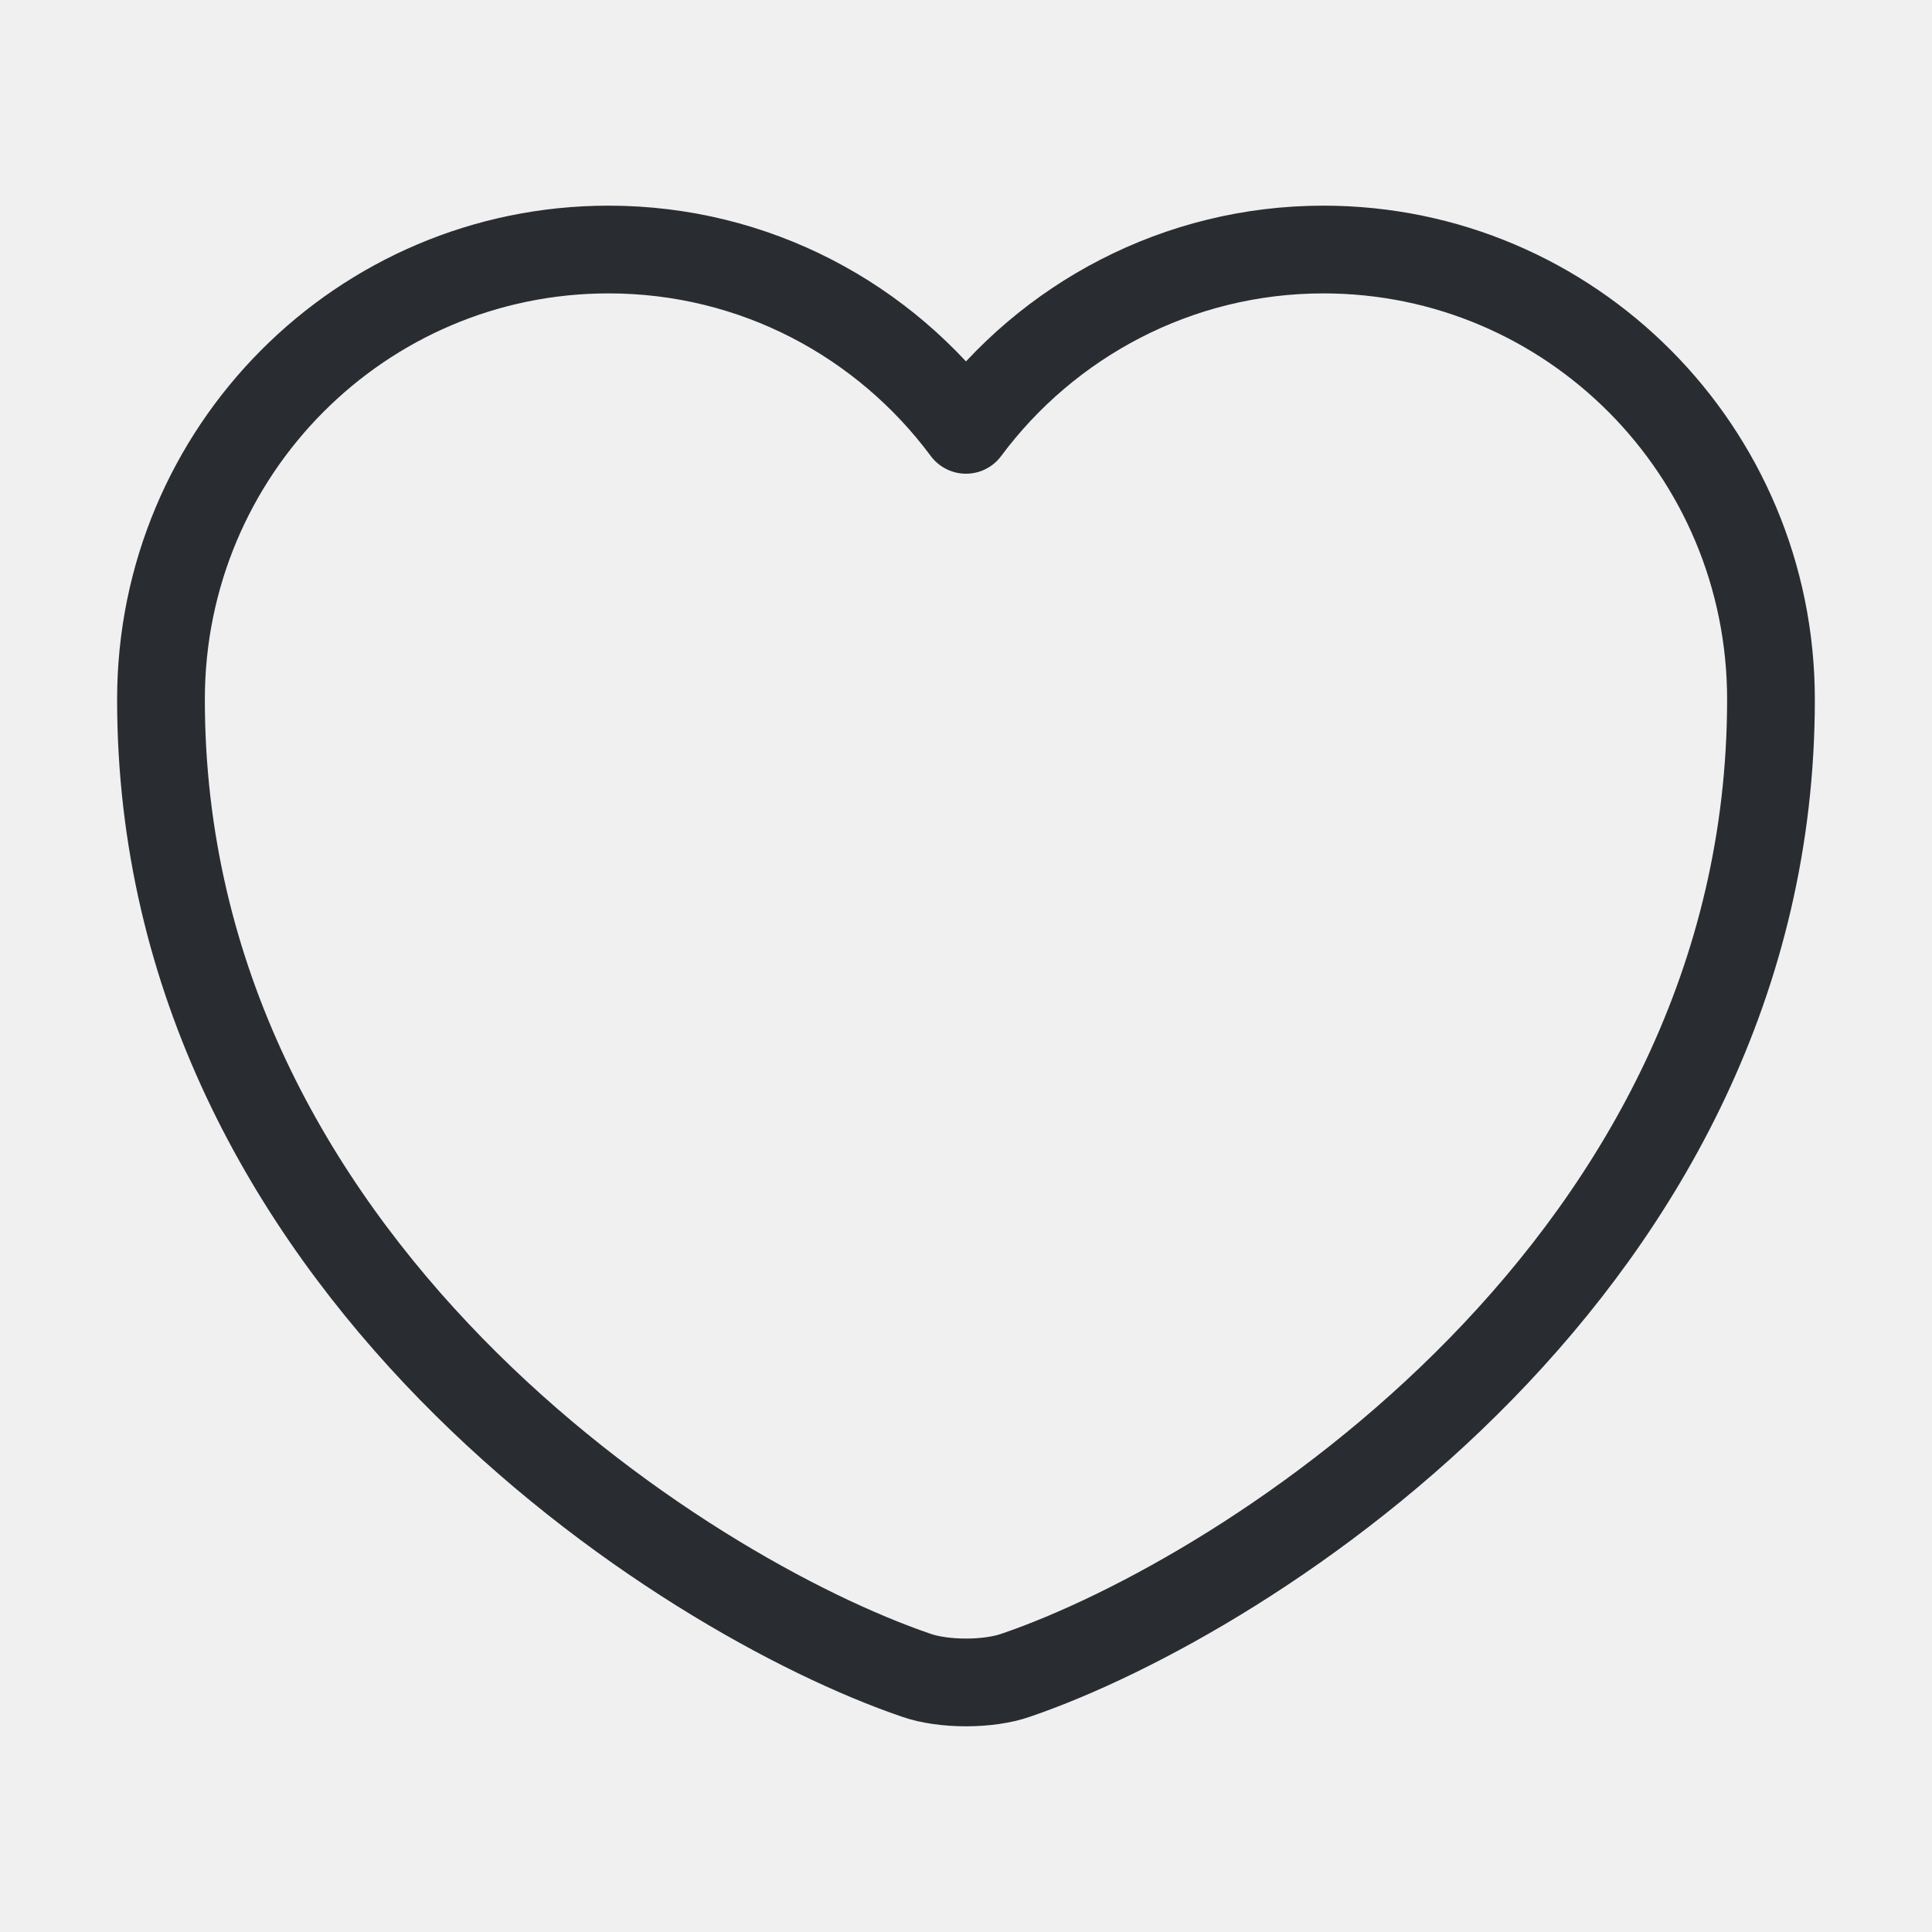
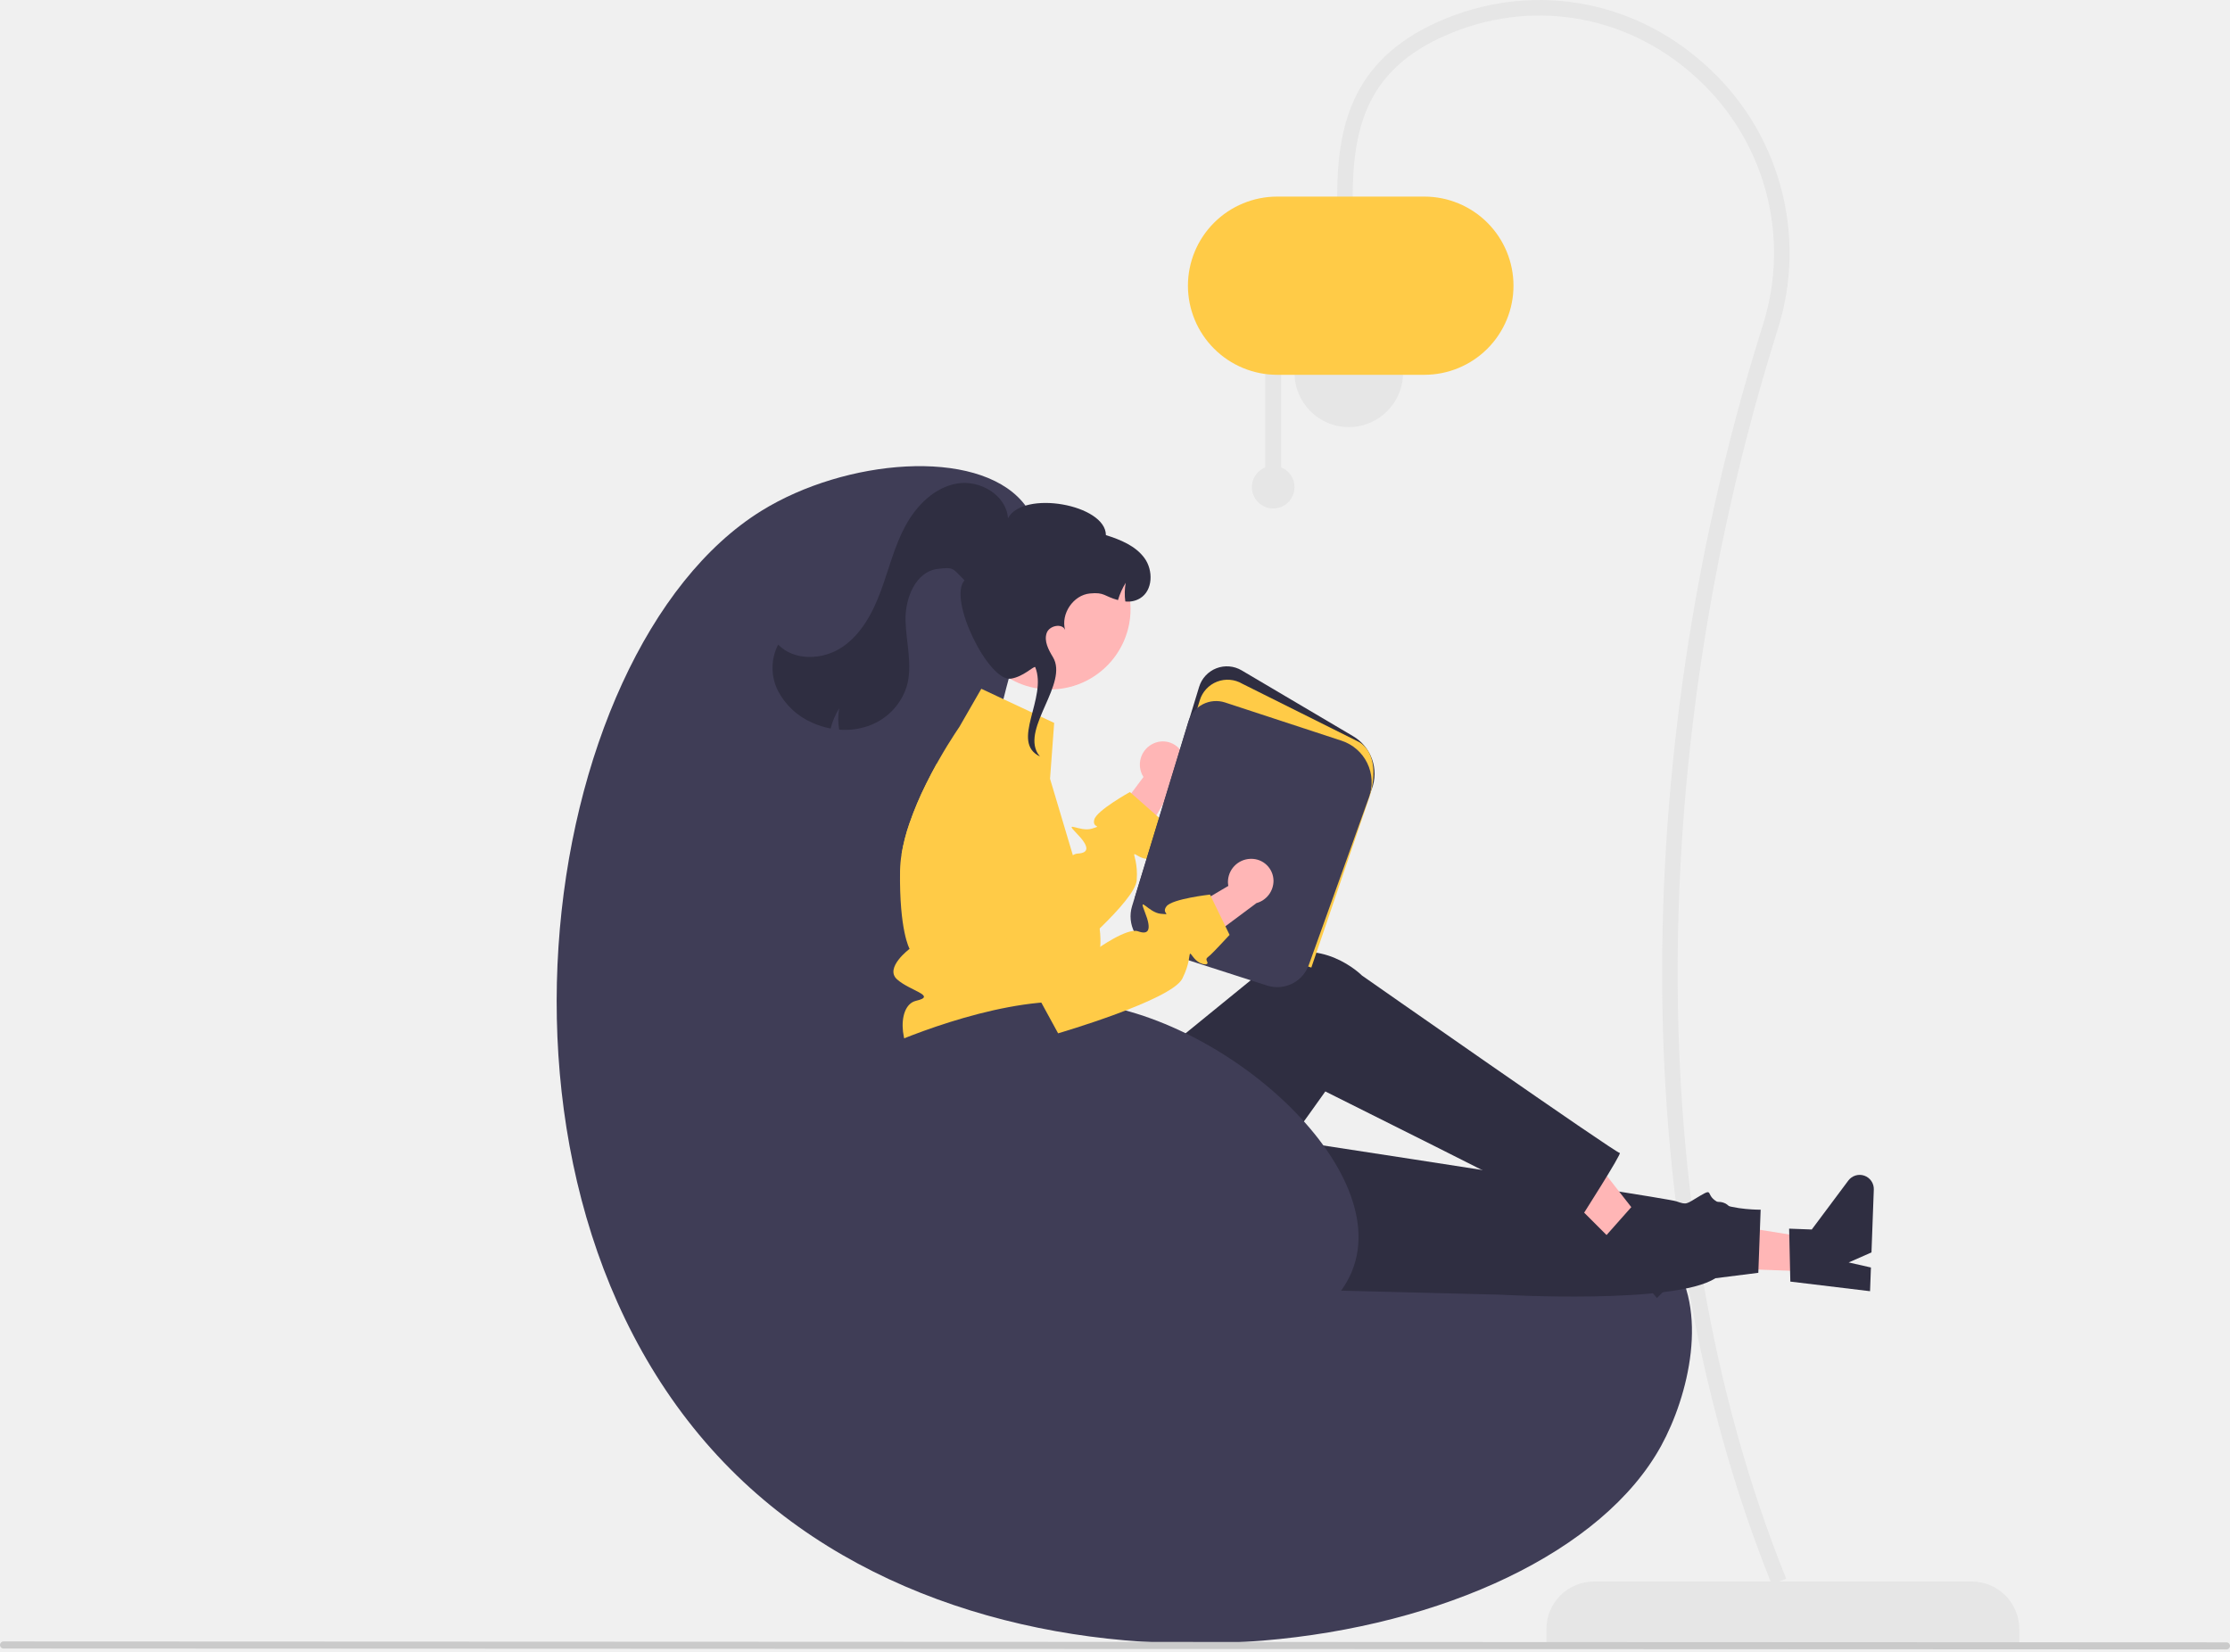
- <svg xmlns="http://www.w3.org/2000/svg" width="150" height="150" viewBox="0 0 150 150" fill="none">
-   <path d="M78.873 130.061C76.748 130.811 73.248 130.811 71.123 130.061C52.998 123.873 12.498 98.061 12.498 54.31C12.498 34.998 28.061 19.373 47.248 19.373C58.623 19.373 68.686 24.873 74.998 33.373C81.311 24.873 91.436 19.373 102.748 19.373C121.936 19.373 137.498 34.998 137.498 54.31C137.498 98.061 96.998 123.873 78.873 130.061Z" stroke="#292D32" stroke-width="6.812" stroke-linecap="round" stroke-linejoin="round" />
+ <svg xmlns="http://www.w3.org/2000/svg" width="470" height="348" viewBox="0 0 470 348" fill="none">
+   <g clip-path="url(#clip0_1663_21735)">
+     <path d="M425.586 346.389H325.93V343.332C325.93 340.678 326.984 338.133 328.862 336.256C330.739 334.379 333.286 333.325 335.941 333.325H415.574C418.229 333.325 420.776 334.379 422.653 336.256C424.531 338.133 425.586 340.678 425.586 343.332V346.389Z" fill="#E6E6E6" />
+     <path d="M373.426 333.934L376.456 332.715C344.746 254.042 347.801 154.79 374.606 69.649C377.79 59.785 378.02 49.205 375.267 39.211C372.514 29.218 366.898 20.247 359.111 13.402C343.552 -0.476 322.103 -3.857 303.129 4.578C284.401 12.905 281.82 27.409 281.82 41.843H285.087C285.087 26.436 288.381 14.71 304.457 7.562C322.24 -0.343 342.348 2.828 356.935 15.839C364.249 22.267 369.524 30.694 372.11 40.08C374.696 49.466 374.48 59.403 371.49 68.669C344.375 154.792 341.499 254.726 373.426 333.934Z" fill="#E6E6E6" />
+     <path d="M284.27 90.016C290.586 90.016 295.706 84.898 295.706 78.585C295.706 72.272 290.586 67.154 284.27 67.154C277.954 67.154 272.834 72.272 272.834 78.585C272.834 84.898 277.954 90.016 284.27 90.016Z" fill="#E6E6E6" />
+     <path d="M266.658 98.512V76.853H270.027V98.512C270.993 98.903 271.794 99.617 272.291 100.533C272.788 101.449 272.951 102.509 272.752 103.532C272.553 104.555 272.004 105.477 271.199 106.14C270.395 106.802 269.385 107.165 268.342 107.165C267.3 107.165 266.29 106.802 265.485 106.14C264.681 105.477 264.132 104.555 263.933 103.532C263.733 102.509 263.896 101.449 264.394 100.533C264.891 99.617 265.691 98.903 266.658 98.512Z" fill="#E6E6E6" />
+     <path d="M250.371 60.215C250.376 55.236 252.357 50.462 255.88 46.942C259.402 43.422 264.177 41.441 269.158 41.435H300.199C305.181 41.435 309.96 43.414 313.484 46.936C317.007 50.458 318.986 55.234 318.986 60.215C318.986 65.195 317.007 69.972 313.484 73.493C309.96 77.015 305.181 78.993 300.199 78.993H269.158C264.177 78.988 259.402 77.007 255.88 73.487C252.357 69.966 250.376 65.193 250.371 60.215Z" fill="#FFCB47" />
+     <path d="M206.636 176.505C209.752 136.65 225.687 117.662 215.484 105.754C205.71 94.347 178.18 96.704 160.5 107.649C112.812 137.171 95.341 254.833 156.708 312.321C215.022 366.949 325.539 349.452 350.099 304.74C355.83 294.308 360.382 276.019 351.995 264.943C331.172 237.445 255.464 287.252 221.804 256.099C201.855 237.637 204.925 198.376 206.636 176.505Z" fill="#3F3D56" />
+     <path d="M243.089 156.704C241.931 157.237 241.026 158.2 240.567 159.389C240.109 160.578 240.133 161.899 240.634 163.071C240.739 163.307 240.864 163.535 241.007 163.751L230.772 177.411L235.879 185.042L247.877 164.813C248.727 164.151 249.333 163.225 249.602 162.182C249.871 161.139 249.786 160.036 249.362 159.045C249.115 158.484 248.76 157.977 248.317 157.553C247.874 157.129 247.351 156.796 246.78 156.574C246.208 156.351 245.598 156.244 244.985 156.257C244.372 156.27 243.767 156.404 243.206 156.651C243.166 156.668 243.128 156.686 243.089 156.704Z" fill="#FFB6B6" />
+     <path d="M243.081 180.258C243.751 180.852 241.893 181.585 239.927 180.429C239.365 180.094 239.124 179.955 239.061 180.043C238.903 180.264 239.826 181.894 239.58 185.514C239.428 187.674 235.838 191.736 231.762 195.697C226.251 201.054 219.842 206.221 219.842 206.221L217.592 204.421L194 185.514L190.018 180.005C190.383 177.83 190.93 175.69 191.655 173.606C192.654 170.723 193.84 167.908 195.207 165.179C195.94 163.695 196.692 162.28 197.413 160.979L210.053 174.901L220.645 186.563C220.645 186.563 223.729 181.597 226.118 180.246C226.423 180.051 226.769 179.932 227.129 179.898C229.543 179.784 229.689 178.47 226.889 175.609C224.089 172.747 227.622 175.419 230.112 174.649C232.602 173.878 230.112 174.649 230.637 172.722C231.161 170.795 238.145 166.929 238.145 166.929L238.436 167.188L243.713 171.844L245.223 173.177C245.223 173.177 243.574 177.7 243.119 178.654C242.664 179.607 242.417 179.658 243.081 180.258Z" fill="#FFCB47" />
+     <path d="M382.194 268.012L382.451 261.044L355.685 256.736L355.305 267.02L382.194 268.012Z" fill="#FFB6B6" />
+     <path d="M377.335 270.109L377.082 258.953L381.853 259.129L389.556 248.815C389.937 248.306 390.47 247.931 391.079 247.746C391.687 247.561 392.339 247.575 392.939 247.787C393.538 247.998 394.055 248.396 394.413 248.921C394.77 249.447 394.951 250.073 394.927 250.708L394.438 263.961L389.634 266.072L394.321 267.138L394.136 272.135L377.335 270.109Z" fill="#2F2E41" />
+     <path d="M231.552 270.724L316.33 272.872C316.33 272.872 352.94 274.986 361.529 269.401L370.587 268.258L371.078 254.959C371.078 254.959 365.539 254.999 362.355 253.516C359.17 252.033 361.383 250.219 358.347 252.003C355.311 253.787 355.632 254.002 353.284 253.182C350.936 252.362 243.285 235.961 243.285 235.961L231.552 270.724Z" fill="#2F2E41" />
+     <path d="M343.266 264.953L348.197 260.02L331.505 238.666L324.229 245.947L343.266 264.953Z" fill="#FFB6B6" />
+     <path d="M338.277 260.662L345.683 252.311L349.061 255.683L361.726 253.359C362.351 253.244 362.997 253.332 363.569 253.61C364.141 253.888 364.609 254.342 364.905 254.905C365.201 255.467 365.309 256.11 365.214 256.738C365.118 257.367 364.824 257.948 364.375 258.398L354.998 267.781L350.041 266.062L352.751 270.03L349.216 273.568L338.277 260.662Z" fill="#2F2E41" />
+     <path d="M198.104 224.315L198.947 243.898C199.939 266.951 225.339 280.904 245.034 268.867C245.397 268.645 245.761 268.415 246.127 268.178C246.127 268.178 253.593 266.173 253.367 262.999C253.14 259.825 254.964 258.281 256.578 259.146C258.193 260.012 279.328 230.031 279.328 230.031C279.328 230.031 323.24 251.925 332.927 257.079C332.927 257.079 342.035 242.845 341.375 242.994C340.715 243.143 287.05 205.6 287.05 205.6C287.05 205.6 278.308 196.756 267.463 202.596C267.237 203.453 267.43 203.483 267.43 203.483L231.606 232.661L226.544 223.052L198.104 224.315Z" fill="#2F2E41" />
+     <path d="M231.882 199.834C231.814 200.738 231.685 201.637 231.496 202.525C231.238 203.809 230.822 205.057 230.258 206.239C230.258 206.239 230.258 207.559 227.73 211.981C225.202 216.403 228.362 214.508 230.258 217.793C232.154 221.072 230.258 219.562 228.153 221.672C227.547 222.286 227.117 223.051 226.907 223.887C226.697 224.724 226.715 225.601 226.959 226.428C226.959 226.428 199.808 226.447 194.752 224.552C189.696 222.657 188.546 211.981 193.077 210.926C197.602 209.871 191.706 208.823 189.045 206.391C186.384 203.959 191.706 199.979 191.706 199.979C191.706 199.979 189.513 196.195 189.696 183.492C189.722 182.323 189.83 181.158 190.018 180.004C190.383 177.829 190.93 175.689 191.655 173.605C192.653 170.722 193.84 167.907 195.207 165.178C195.94 163.694 196.692 162.279 197.413 160.978C197.526 160.775 197.634 160.58 197.748 160.384C199.119 157.958 200.37 155.974 201.198 154.705C201.837 153.719 202.222 153.163 202.222 153.163L206.823 145.166L222.181 152.361L221.308 164.13L223.957 173.005L225.176 177.092L226.118 180.245L227.572 185.128C227.572 185.128 227.173 185.147 227.647 185.797C229.83 188.698 231.245 192.103 231.762 195.696C231.944 197.067 231.984 198.454 231.882 199.834Z" fill="#FFCB47" />
+     <path d="M276.232 201.102L275.944 201.009L239.187 189.178L252.732 144.761C253.001 143.877 253.468 143.065 254.098 142.387C254.727 141.71 255.502 141.183 256.364 140.848C257.226 140.514 258.153 140.379 259.075 140.454C259.997 140.529 260.89 140.813 261.687 141.283L285.176 155.154C287.036 156.251 288.45 157.966 289.173 160C289.896 162.033 289.88 164.256 289.13 166.28L276.232 201.102Z" fill="#2F2E41" />
+     <path d="M276.382 203.926L239.328 192L252.873 147.584C253.143 146.699 253.61 145.888 254.239 145.21C254.869 144.532 255.644 144.006 256.506 143.671C257.368 143.336 258.295 143.201 259.217 143.276C260.139 143.351 261.032 143.635 261.828 144.105L286.44 156.387C290.137 158.57 290.05 164.22 288.334 168.855L276.382 203.926Z" fill="#FFCB47" />
+     <path d="M272.672 207.14C271.819 207.622 270.875 207.92 269.9 208.017C268.925 208.114 267.941 208.007 267.009 207.703L243.326 200.08C241.509 199.487 239.996 198.207 239.11 196.513C238.224 194.82 238.036 192.848 238.586 191.018L250.46 152.081C250.697 151.303 251.087 150.581 251.608 149.956C252.128 149.33 252.768 148.815 253.49 148.441C254.212 148.066 255.002 147.839 255.813 147.774C256.624 147.708 257.44 147.805 258.213 148.059L282.756 156.114C283.926 156.498 285.006 157.112 285.934 157.92C286.862 158.728 287.619 159.714 288.159 160.819C288.7 161.925 289.013 163.127 289.081 164.355C289.148 165.584 288.969 166.813 288.554 167.971L275.858 203.349C275.288 204.955 274.157 206.302 272.672 207.14Z" fill="#3F3D56" />
+     <path d="M221.312 145.304C230.681 145.304 238.276 137.712 238.276 128.348C238.276 118.984 230.681 111.393 221.312 111.393C211.944 111.393 204.349 118.984 204.349 128.348C204.349 137.712 211.944 145.304 221.312 145.304Z" fill="#FFB6B6" />
+     <path d="M163.95 145.559C165.507 148.575 168.059 150.96 171.175 152.31C172.418 152.876 173.725 153.289 175.068 153.541C175.448 152.037 176.055 150.599 176.87 149.278C176.598 150.767 176.598 152.293 176.87 153.781C178.915 153.949 180.973 153.693 182.916 153.031C184.824 152.382 186.554 151.298 187.97 149.865C189.386 148.431 190.448 146.688 191.071 144.773C192.423 140.278 190.967 135.478 190.853 130.787C190.735 126.095 192.963 120.483 197.623 119.903C201.172 119.46 200.733 119.804 203.283 122.31C199.716 126.27 208.411 143.81 213.077 143.035C215.715 142.597 217.656 140.504 218.178 140.576C220.849 147.116 212.813 156.391 219.187 159.435L218.714 158.81C215.378 153.301 225.25 143.996 221.913 138.487C220.983 136.946 220.016 135.139 220.592 133.434C221.138 131.813 223.904 131.3 224.487 132.776C223.539 129.394 226.187 125.425 229.704 125.08C232.829 124.772 232.649 125.662 235.628 126.475C236.009 125.192 236.558 123.965 237.26 122.825C237.022 124.125 236.993 125.454 237.173 126.763C238.248 126.892 239.335 126.662 240.265 126.109C243.017 124.461 243.098 120.205 241.208 117.615C239.315 115.025 236.143 113.745 233.083 112.778C233.055 106.31 215.643 103.213 212.441 109.227C212.112 104.358 206.528 101.078 201.718 101.905C196.907 102.732 193.112 106.587 190.799 110.884C188.486 115.178 187.337 119.986 185.644 124.559C183.95 129.133 181.53 133.693 177.475 136.407C173.42 139.117 167.395 139.363 164.009 135.851C163.237 137.35 162.83 139.011 162.819 140.698C162.809 142.384 163.196 144.05 163.95 145.559Z" fill="#2F2E41" />
+     <path d="M181.356 223.095C181.707 222.814 182.088 222.573 182.492 222.376C188.984 219.146 209.176 210.762 224.964 211.106C255.341 211.768 294.001 245.278 285.004 267.781C278.157 284.904 244.121 294.646 219.276 286.854C184.47 275.939 170.731 231.563 181.356 223.095Z" fill="#3F3D56" />
+     <path d="M0.745 347.439L469.255 347.631C469.453 347.631 469.642 347.552 469.782 347.413C469.921 347.273 470 347.084 470 346.886C470 346.689 469.921 346.499 469.782 346.36C469.642 346.22 469.453 346.141 469.255 346.141L0.745 345.949C0.547 345.949 0.358 346.028 0.218 346.167C0.078 346.307 0 346.496 0 346.694C0 346.891 0.078 347.081 0.218 347.221C0.358 347.36 0.547 347.439 0.745 347.439Z" fill="#CACACA" />
+     <path d="M263.518 181.009C262.244 181.056 261.038 181.597 260.157 182.519C259.277 183.44 258.79 184.669 258.802 185.943C258.809 186.202 258.836 186.46 258.885 186.714L244.182 195.391L245.962 204.397L264.818 190.335C265.858 190.05 266.774 189.429 267.423 188.569C268.072 187.709 268.419 186.658 268.408 185.581C268.396 184.968 268.263 184.363 268.017 183.802C267.771 183.24 267.417 182.732 266.975 182.307C266.533 181.882 266.011 181.548 265.44 181.325C264.869 181.102 264.259 180.993 263.646 181.005C263.603 181.006 263.56 181.007 263.518 181.009Z" fill="#FFB6B6" />
+     <path d="M251.473 201.693C251.079 201.166 250.91 200.946 250.821 201.006C250.591 201.145 250.812 203.006 249.193 206.249C246.913 210.806 223.01 217.784 223.01 217.784L220.067 212.398L207.122 188.732L202.661 169.763C202.505 169.102 202.429 168.424 202.435 167.744C206.413 164.946 210.638 162.515 215.057 160.482C216.822 161.484 218.168 163.087 218.849 164.998L227.76 189.971L231.315 199.942C231.315 199.942 237.588 195.459 239.863 196.282C242.134 197.11 242.78 195.949 241.295 192.232C239.81 188.516 242.039 192.341 244.632 192.585C247.231 192.831 244.632 192.585 245.86 191.007C247.087 189.43 255.023 188.543 255.023 188.543L255.192 188.895L258.267 195.218L259.148 197.035C259.148 197.035 255.887 200.571 255.101 201.275C254.31 201.985 254.066 201.936 254.453 202.745C254.835 203.55 252.839 203.513 251.473 201.693Z" fill="#FFCB47" />
+   </g>
+   <defs>
+     <clipPath id="clip0_1663_21735">
+       <rect width="470" height="348" fill="white" />
+     </clipPath>
+   </defs>
</svg>
